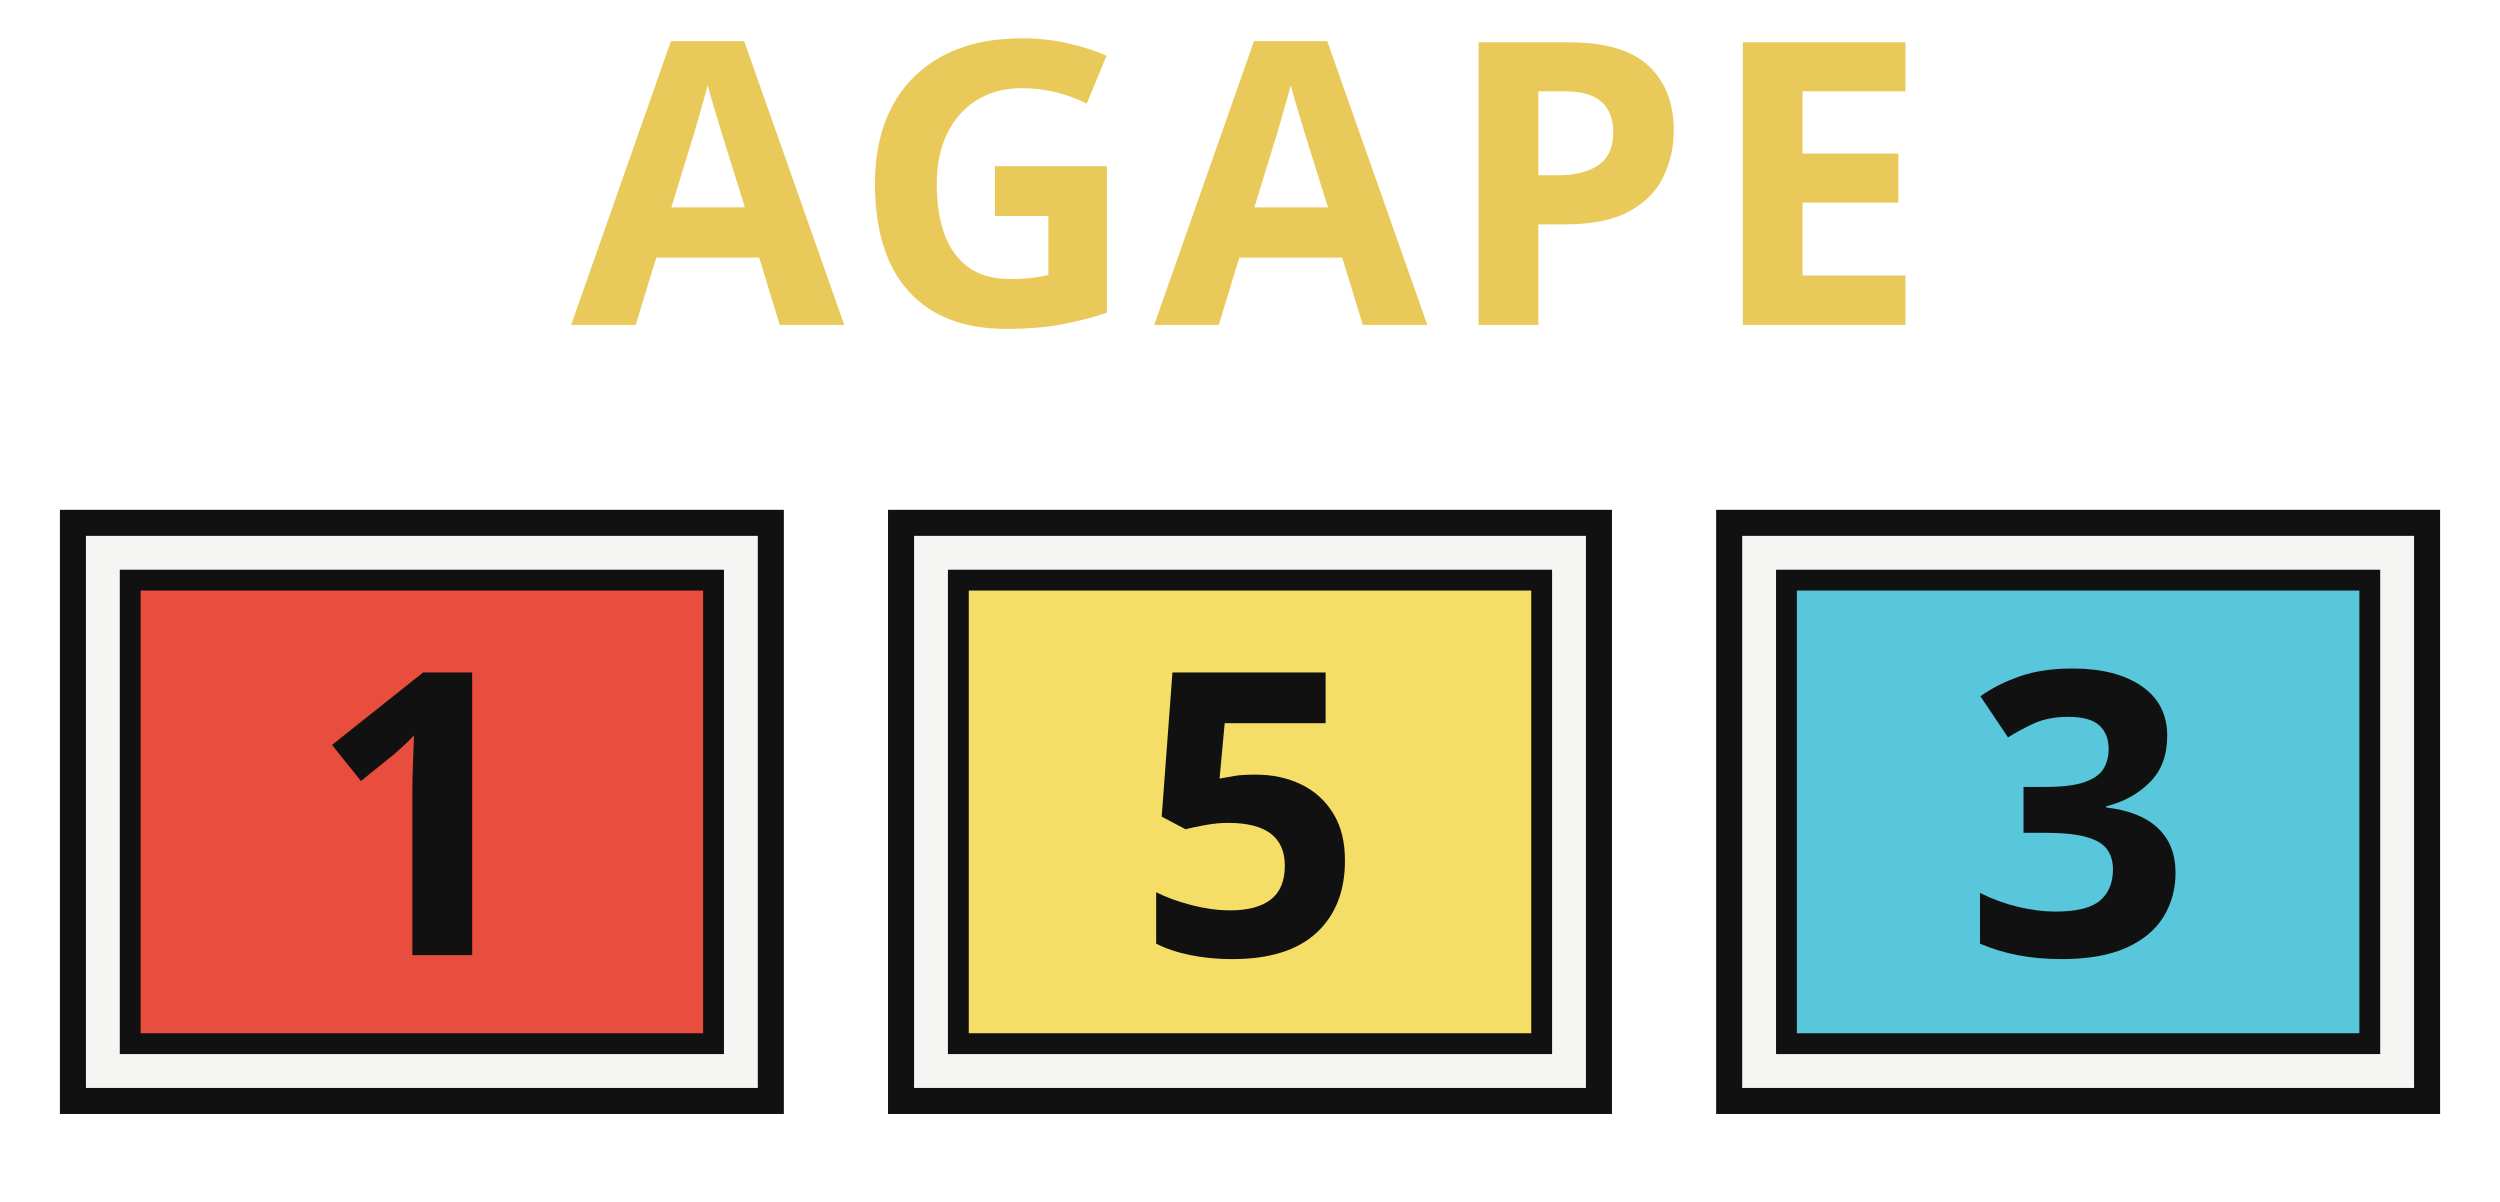
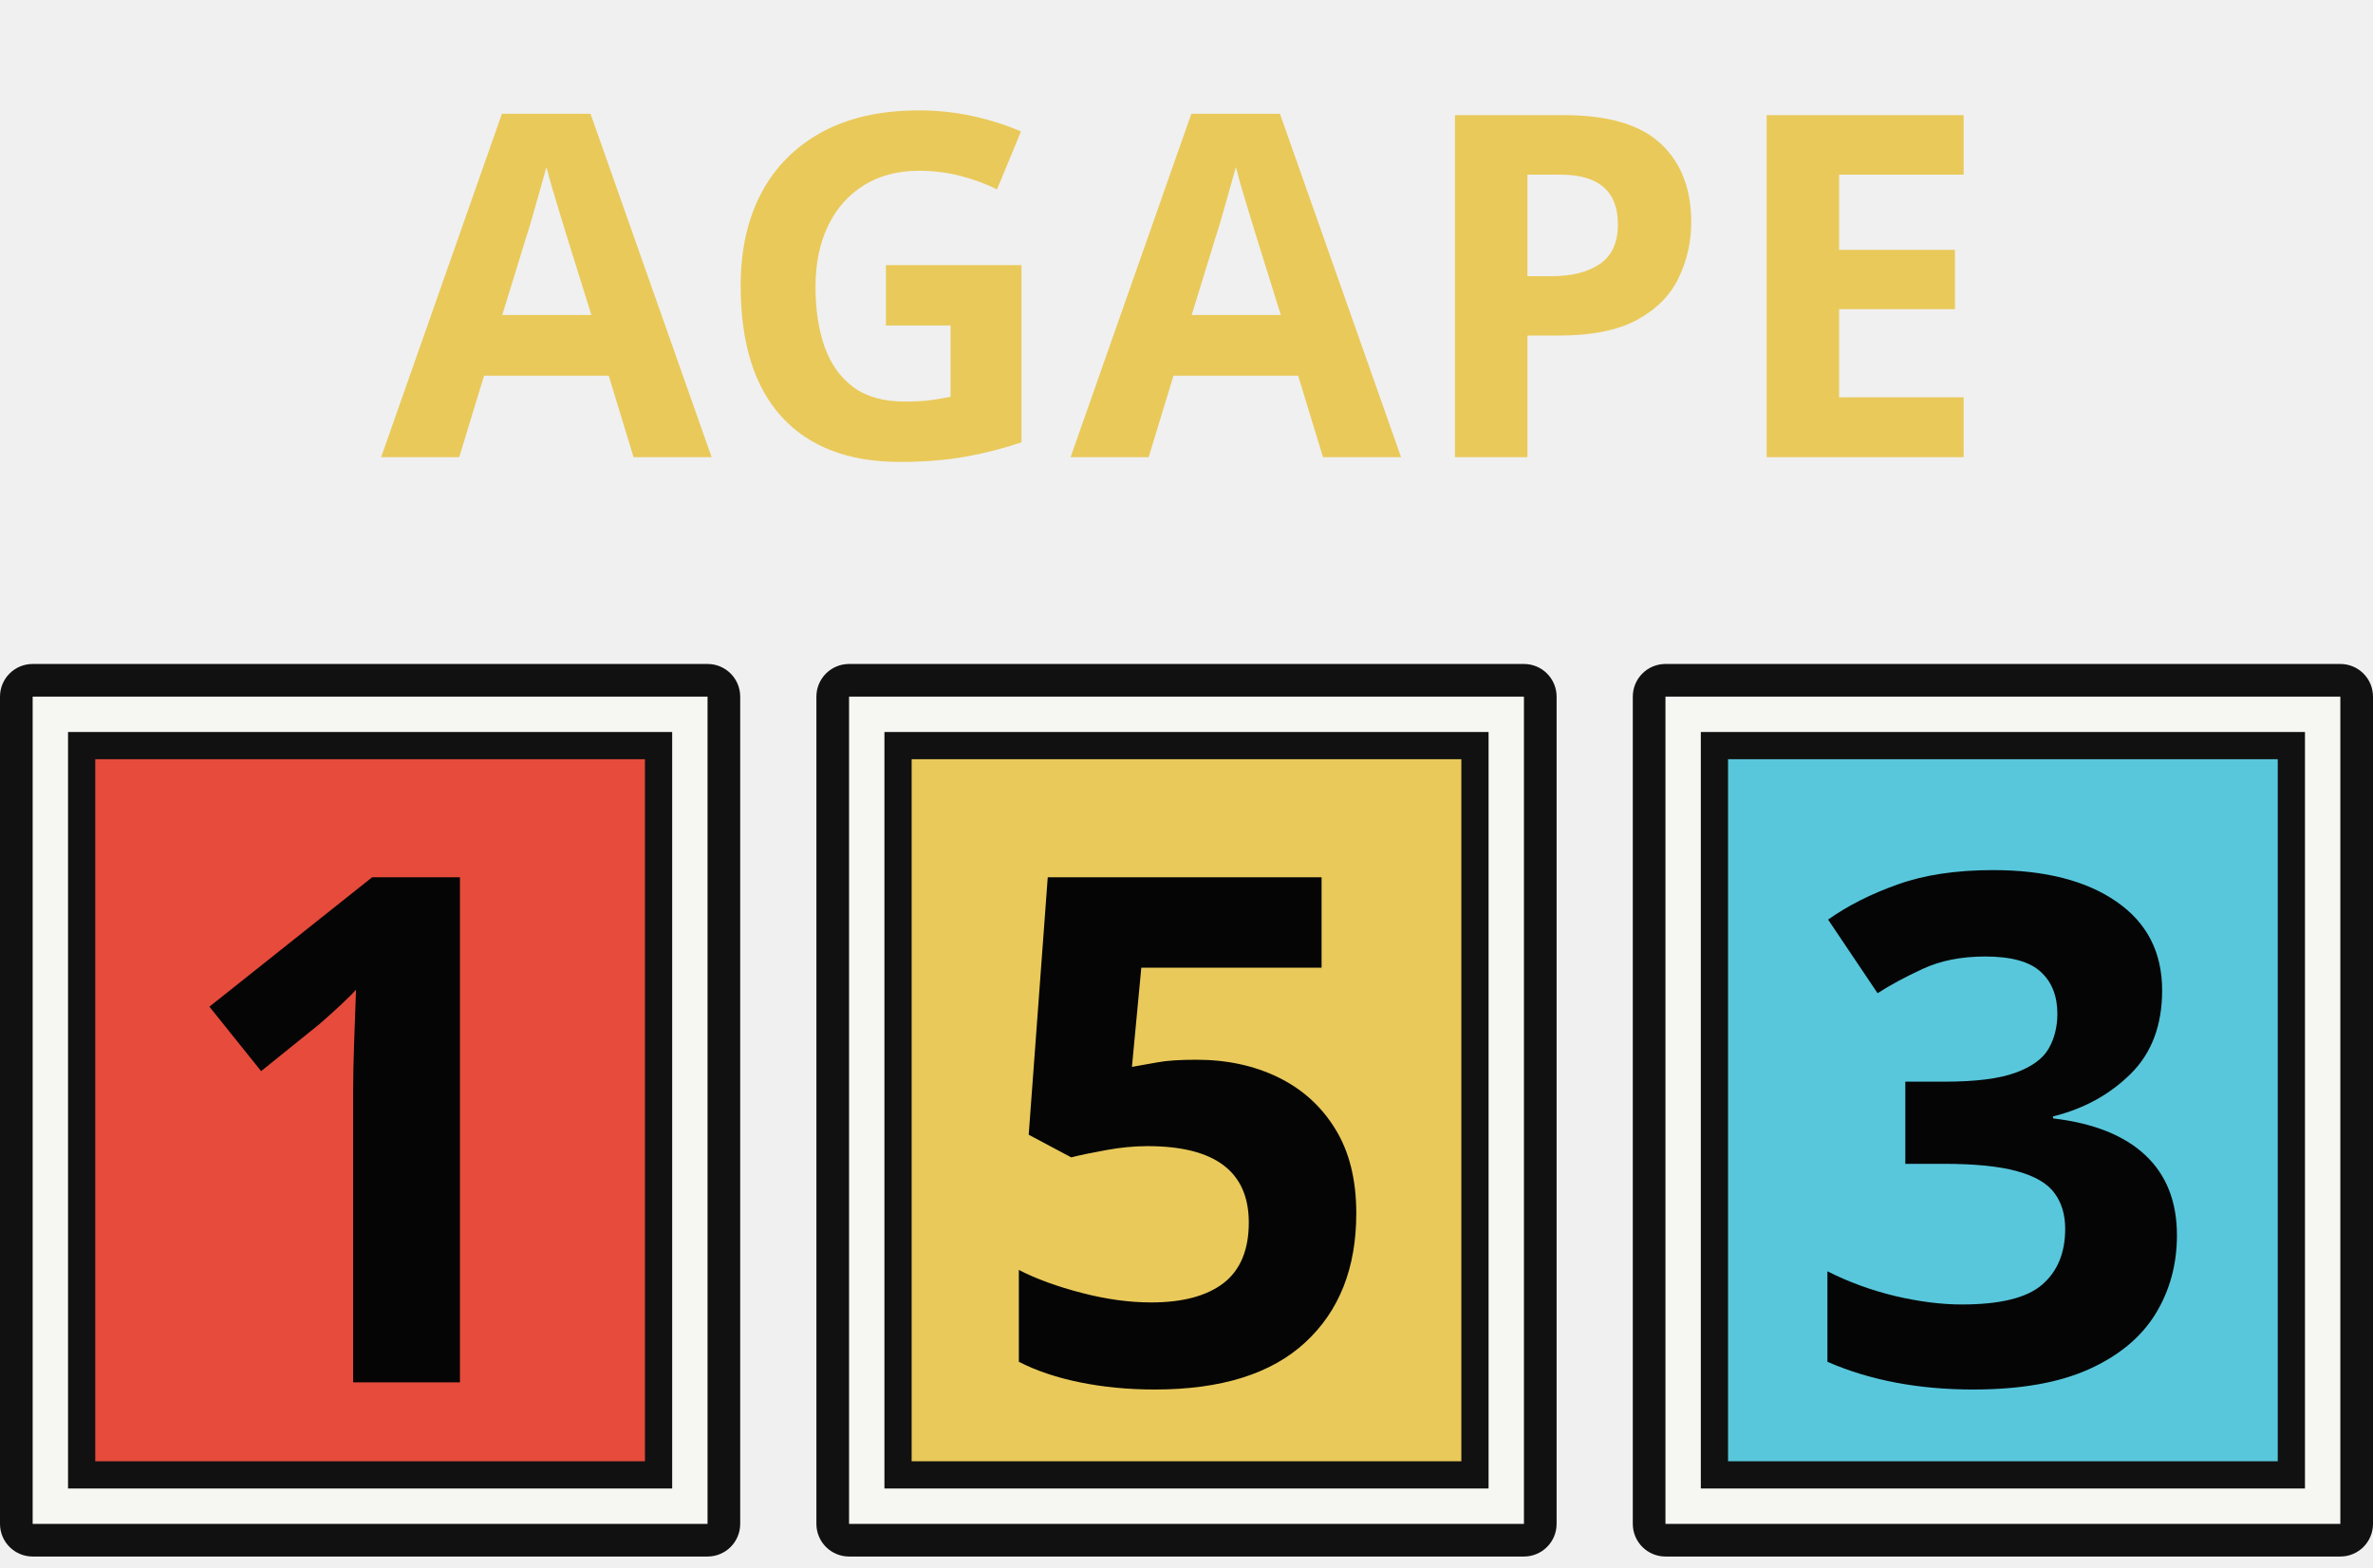
- <svg xmlns="http://www.w3.org/2000/svg" width="520" height="250" viewBox="80 50 480 230" fill="none" role="img" aria-labelledby="title desc">
-   <rect width="640" height="360" fill="white" />
-   <text x="320" y="112" text-anchor="middle" font-family="Arial Black, Impact, system-ui, sans-serif" font-size="76" font-weight="900" letter-spacing="3" fill="#E9C95A">AGAPE</text>
-   <g transform="translate(94 150)">
-     <rect x="0" y="0" width="134" height="111" fill="#F5F6F4" stroke="#111111" stroke-width="5" />
-     <rect x="11" y="11" width="112" height="89" fill="#E84D3D" stroke="#111111" stroke-width="4" />
-     <text x="67" y="83" text-anchor="middle" font-family="Arial Black, Impact, system-ui, sans-serif" font-size="76" font-weight="900" fill="#111111">1</text>
+ <svg xmlns="http://www.w3.org/2000/svg" width="218" height="144" viewBox="0 0 218 144" fill="none" role="img" aria-labelledby="title desc">
+   <text x="109" y="42" text-anchor="middle" font-family="Arial Black, Impact, system-ui, sans-serif" font-size="44" font-weight="900" letter-spacing="1" fill="#E9C95A">AGAPE</text>
+   <g transform="translate(0 61)">
+     <rect x="1.5" y="1.5" width="65" height="79" rx="1.5" fill="#F6F7F2" stroke="#111111" stroke-width="3" />
+     <rect x="7.5" y="7.5" width="53" height="67" fill="#E64B3C" stroke="#111111" stroke-width="2.5" />
+     <text x="34" y="66" text-anchor="middle" font-family="Arial Black, Impact, system-ui, sans-serif" font-size="65" font-weight="900" fill="#050505">1</text>
  </g>
-   <g transform="translate(253 150)">
-     <rect x="0" y="0" width="134" height="111" fill="#F5F6F4" stroke="#111111" stroke-width="5" />
-     <rect x="11" y="11" width="112" height="89" fill="#F5DE67" stroke="#111111" stroke-width="4" />
-     <text x="67" y="83" text-anchor="middle" font-family="Arial Black, Impact, system-ui, sans-serif" font-size="76" font-weight="900" fill="#111111">5</text>
+   <g transform="translate(75 61)">
+     <rect x="1.5" y="1.5" width="65" height="79" rx="1.5" fill="#F6F7F2" stroke="#111111" stroke-width="3" />
+     <rect x="7.5" y="7.5" width="53" height="67" fill="#E9C95A" stroke="#111111" stroke-width="2.5" />
+     <text x="34" y="66" text-anchor="middle" font-family="Arial Black, Impact, system-ui, sans-serif" font-size="65" font-weight="900" fill="#050505">5</text>
  </g>
-   <g transform="translate(412 150)">
-     <rect x="0" y="0" width="134" height="111" fill="#F5F6F4" stroke="#111111" stroke-width="5" />
-     <rect x="11" y="11" width="112" height="89" fill="#58C7DC" stroke="#111111" stroke-width="4" />
-     <text x="67" y="83" text-anchor="middle" font-family="Arial Black, Impact, system-ui, sans-serif" font-size="76" font-weight="900" fill="#111111">3</text>
+   <g transform="translate(150 61)">
+     <rect x="1.5" y="1.5" width="65" height="79" rx="1.5" fill="#F6F7F2" stroke="#111111" stroke-width="3" />
+     <rect x="7.5" y="7.5" width="53" height="67" fill="#58C7DC" stroke="#111111" stroke-width="2.5" />
+     <text x="34" y="66" text-anchor="middle" font-family="Arial Black, Impact, system-ui, sans-serif" font-size="65" font-weight="900" fill="#050505">3</text>
  </g>
</svg>
